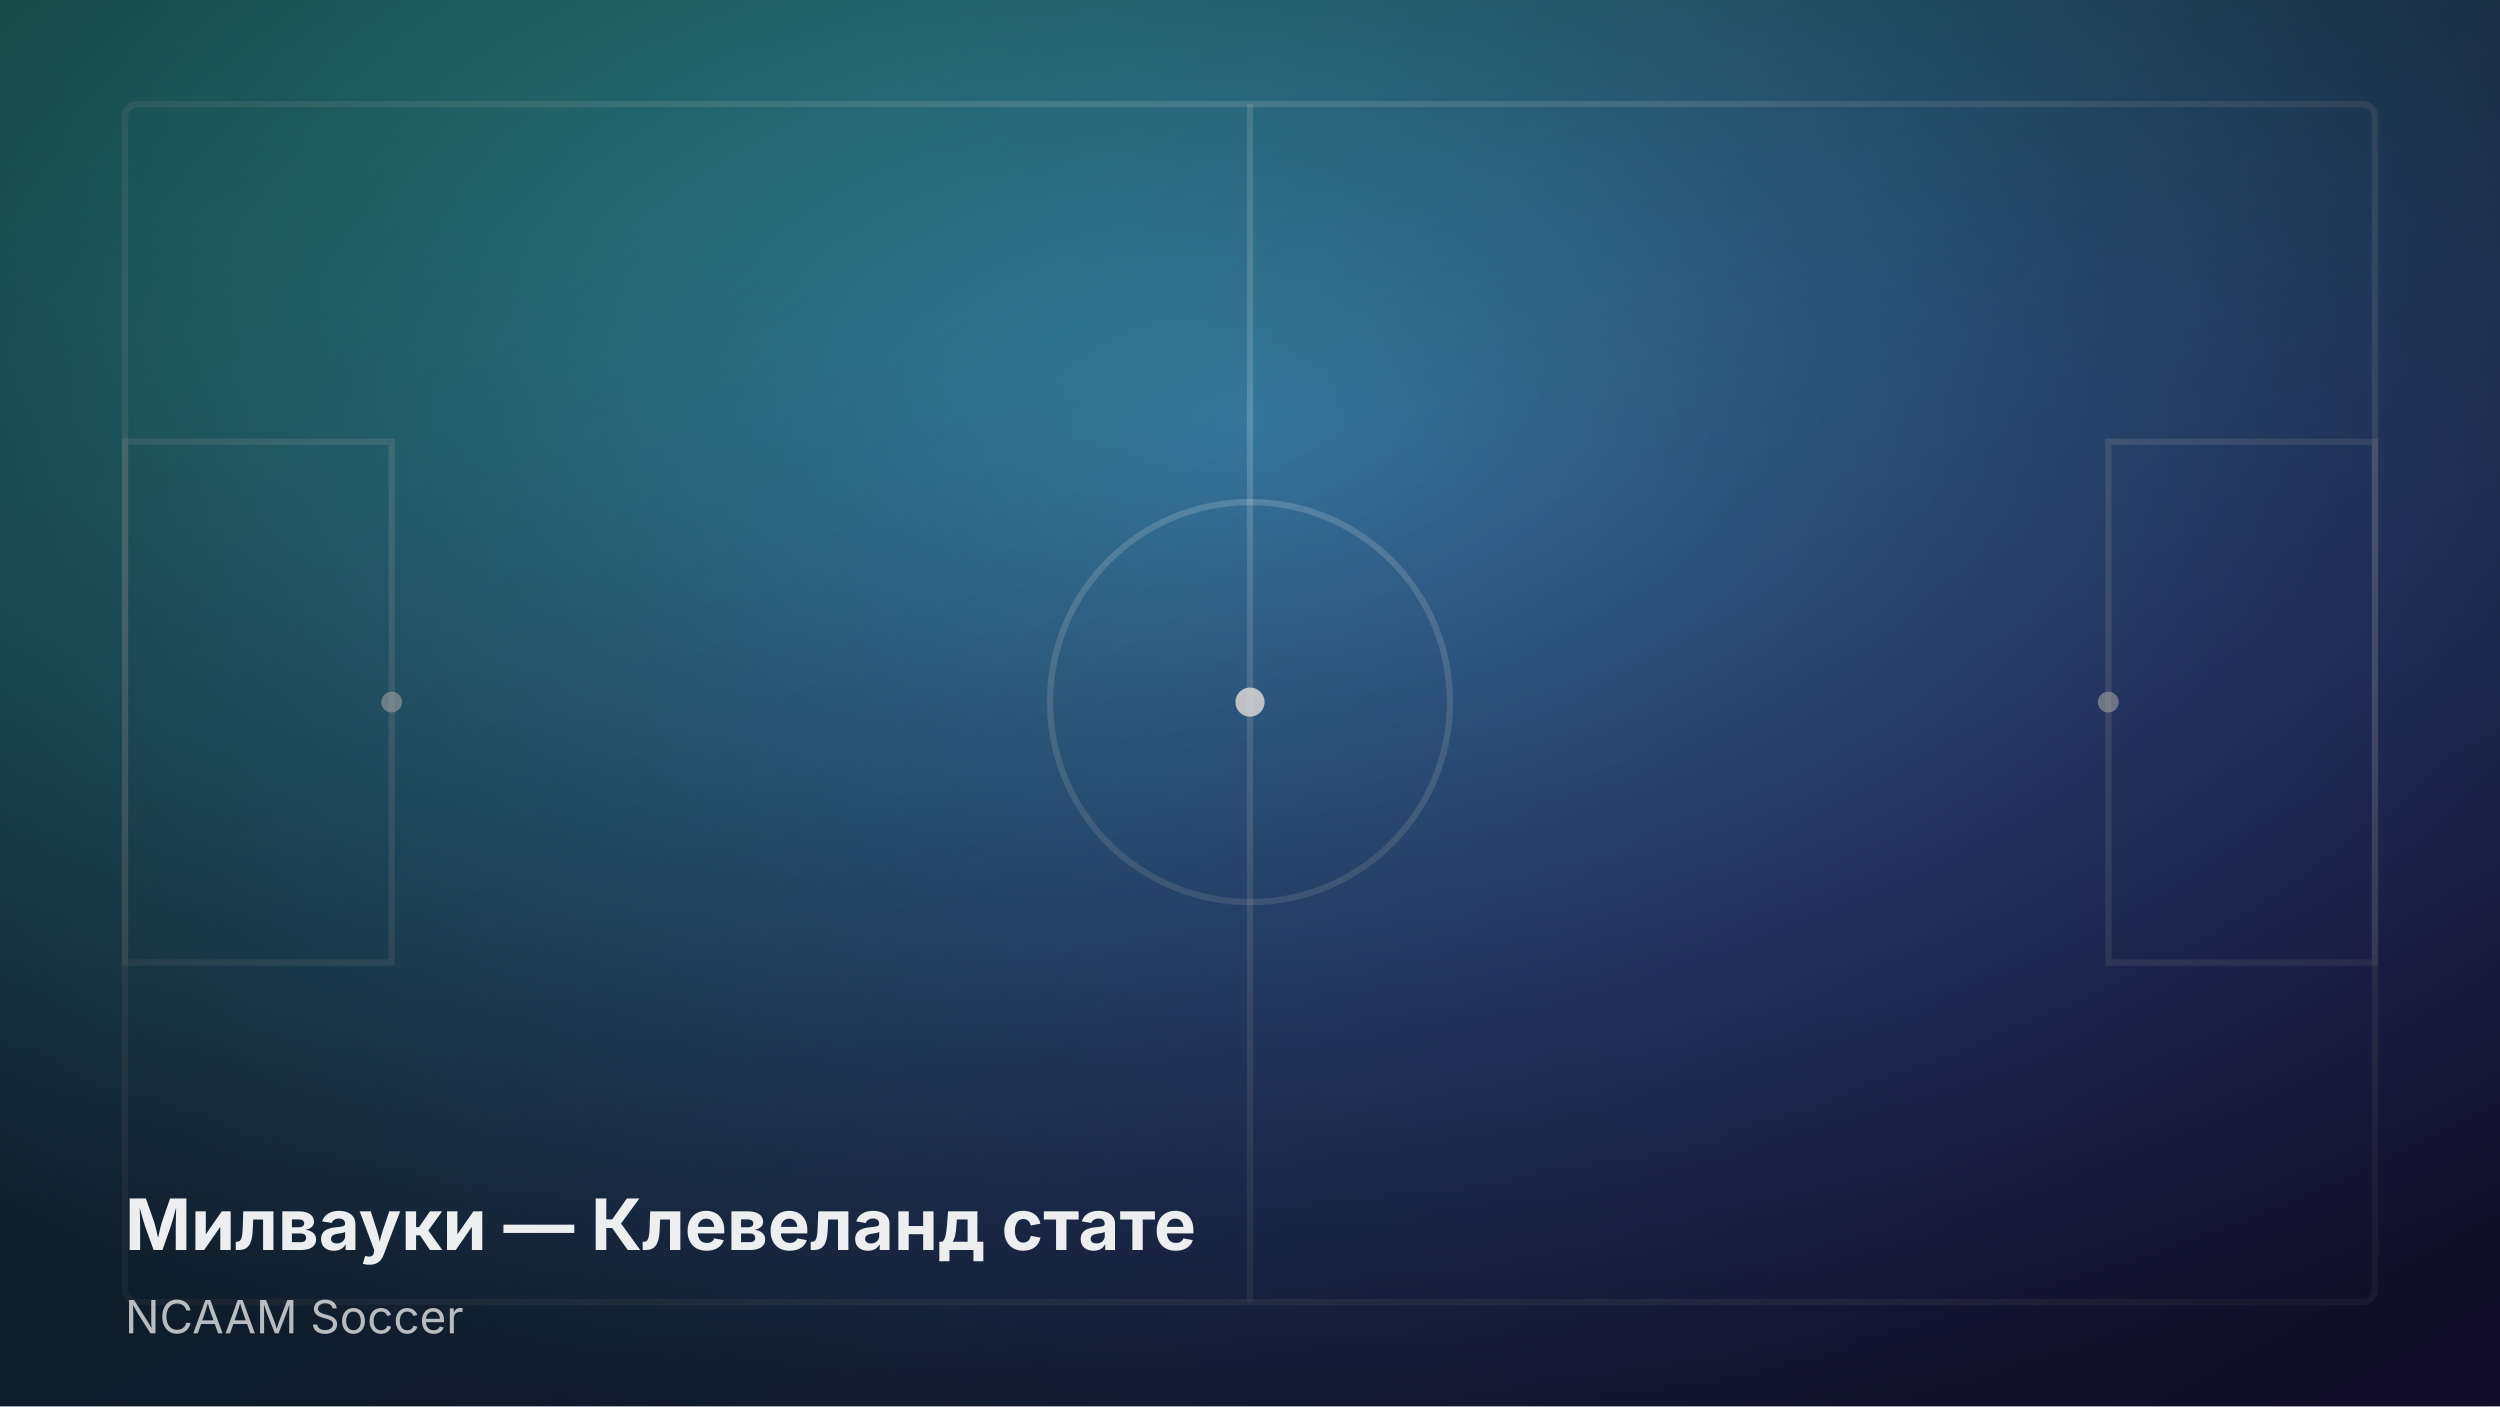
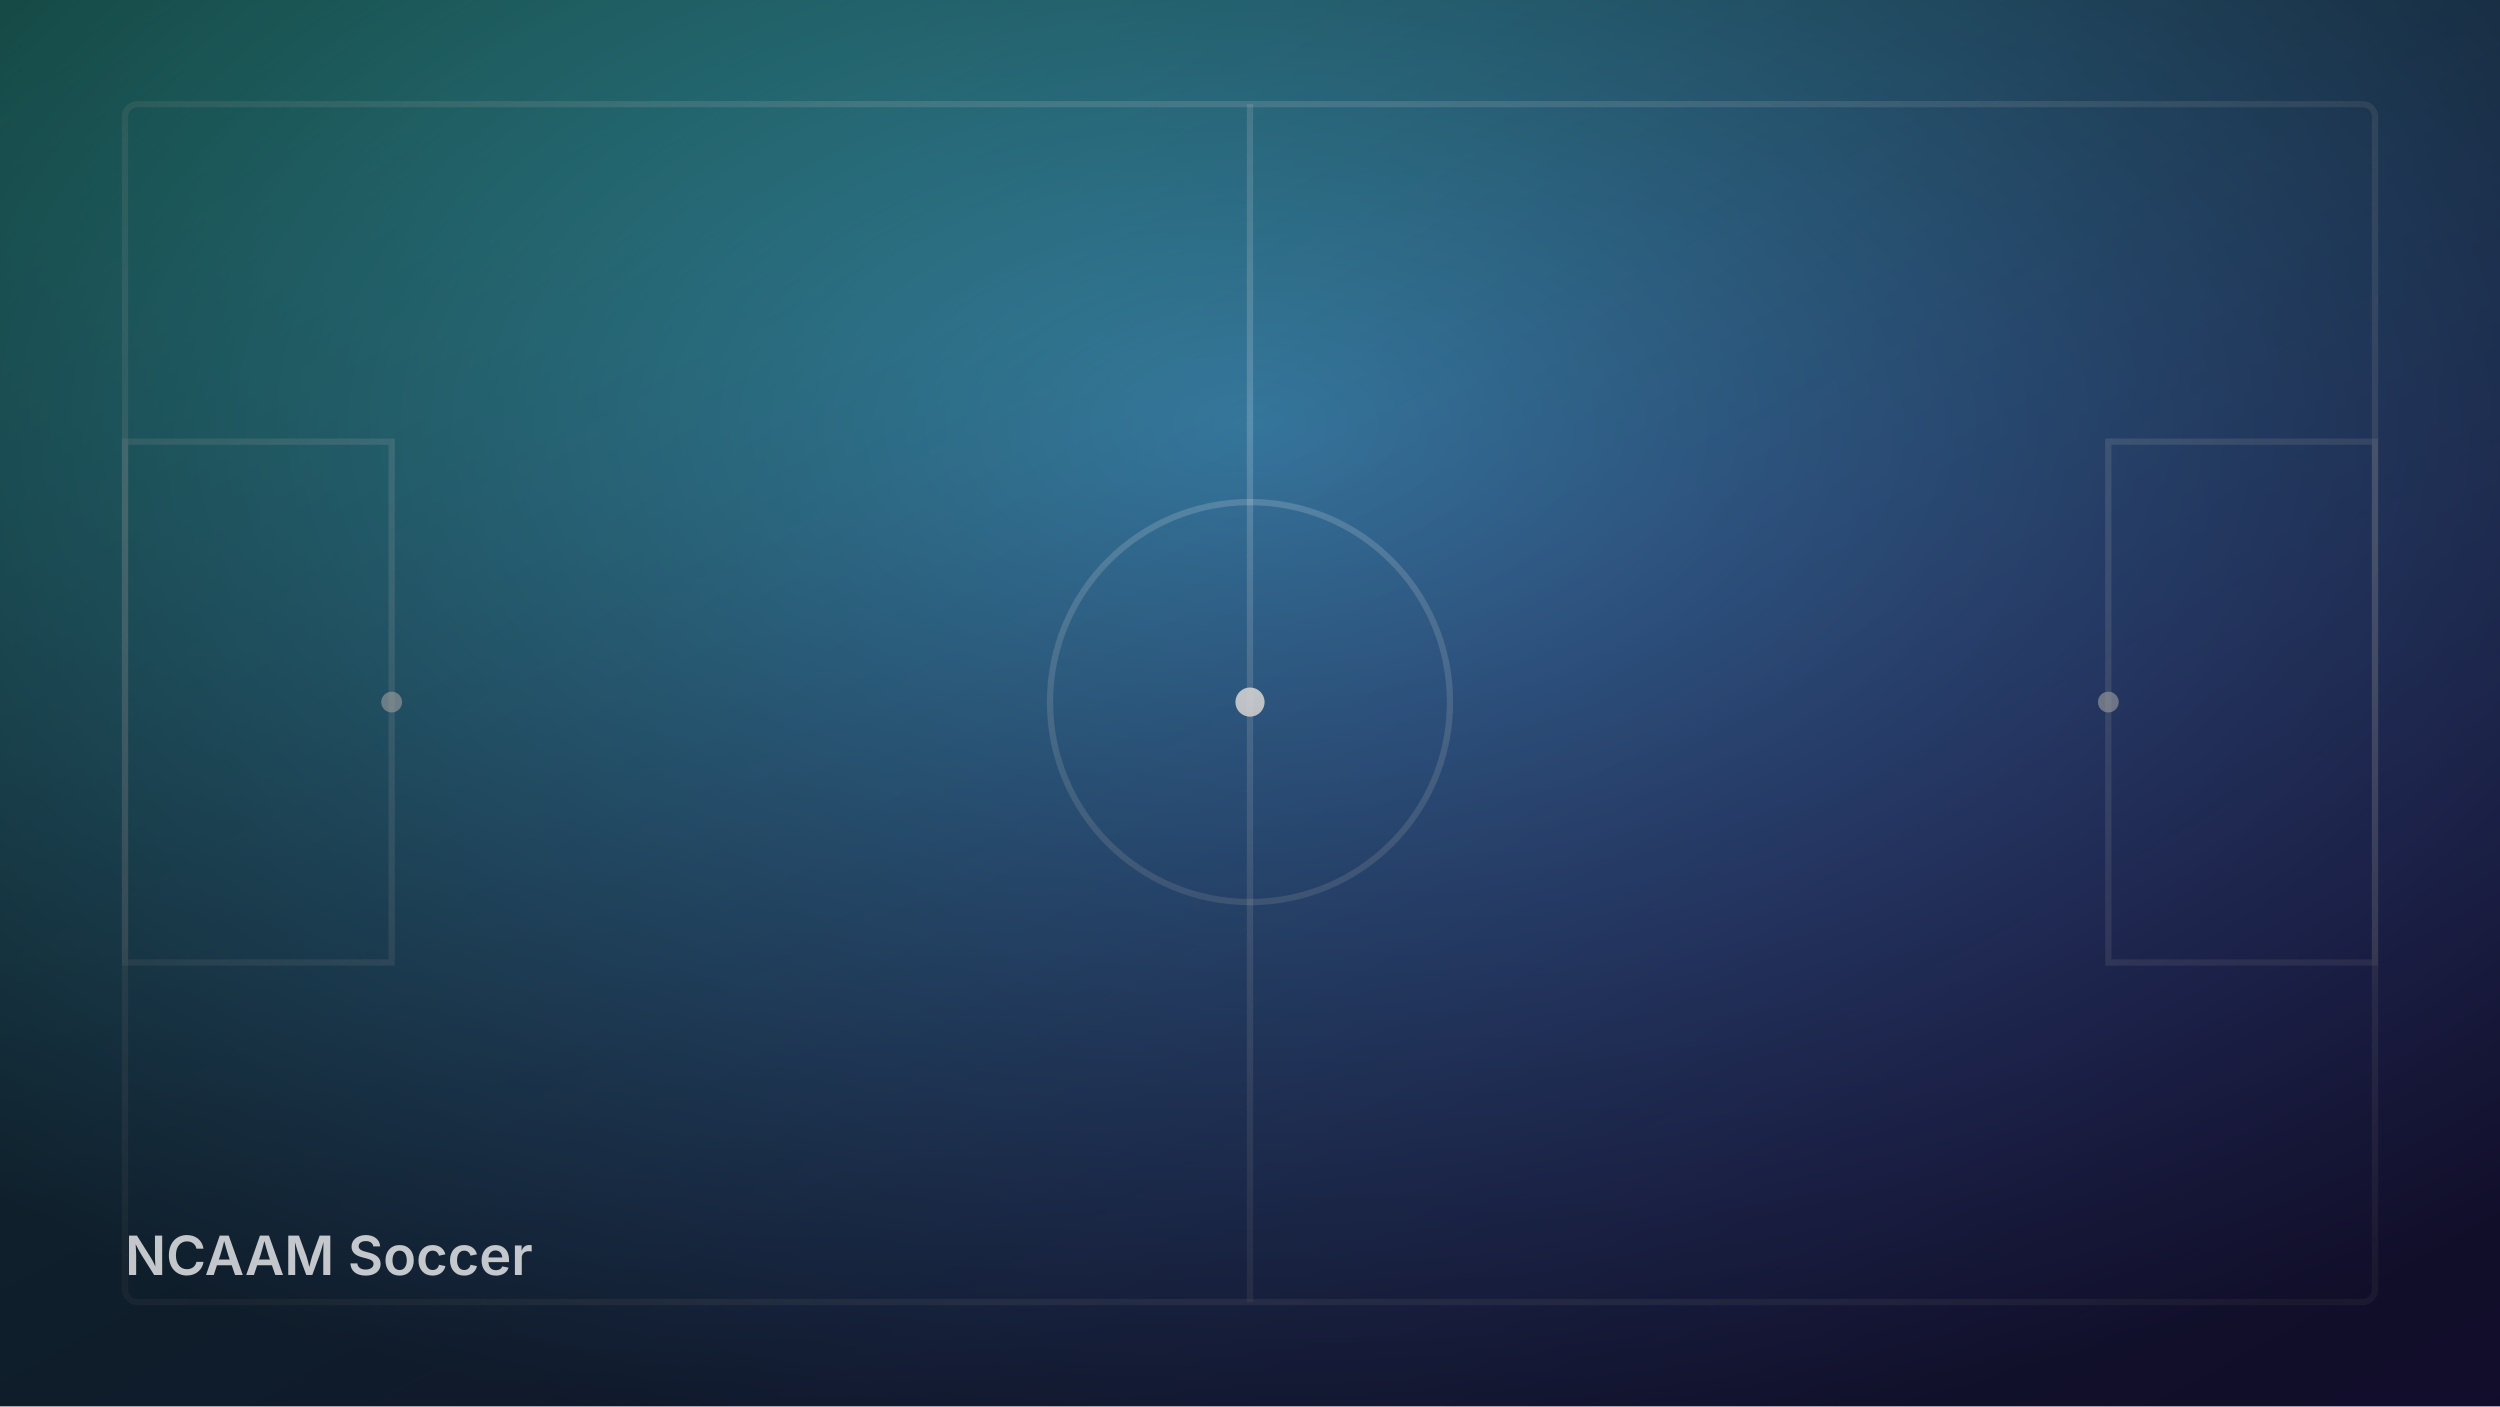
<svg xmlns="http://www.w3.org/2000/svg" viewBox="0 0 1200 675" width="1200" height="675">
  <defs>
    <linearGradient id="g" x1="0" y1="0" x2="1" y2="1">
      <stop offset="0" stop-color="hsl(176 55% 42%)" />
      <stop offset="1" stop-color="hsl(250 55% 38%)" />
    </linearGradient>
    <radialGradient id="v" cx="50%" cy="30%" r="75%">
      <stop offset="0" stop-color="#000" stop-opacity="0" />
      <stop offset="1" stop-color="#000" stop-opacity=".72" />
    </radialGradient>
  </defs>
  <rect width="1200" height="675" fill="url(#g)" />
  <g fill="none" stroke="#ffffff" stroke-opacity=".18" stroke-width="3">
    <rect x="60" y="50" width="1080" height="575" rx="6" />
    <line x1="600" y1="50" x2="600" y2="625" />
    <circle cx="600" cy="337" r="96" />
    <rect x="60" y="212" width="128" height="250" />
    <rect x="1012" y="212" width="128" height="250" />
  </g>
  <g fill="#ffffff" fill-opacity=".9">
    <circle cx="600" cy="337" r="7" />
    <circle cx="188" cy="337" r="5" fill-opacity=".6" />
    <circle cx="1012" cy="337" r="5" fill-opacity=".6" />
  </g>
  <rect width="1200" height="675" fill="url(#v)" />
-   <text x="60" y="600" font-family="Inter,system-ui,sans-serif" font-size="34" font-weight="700" fill="#ffffff" fill-opacity=".92">Милвауки — Клевеланд стате</text>
-   <text x="60" y="640" font-family="Inter,system-ui,sans-serif" font-size="22" fill="#ffffff" fill-opacity=".7">NCAAM Soccer</text>
+   <text x="60" y="612" font-family="Inter,system-ui,sans-serif" font-size="26" font-weight="600" fill="#ffffff" fill-opacity=".75">NCAAM Soccer</text>
</svg>
